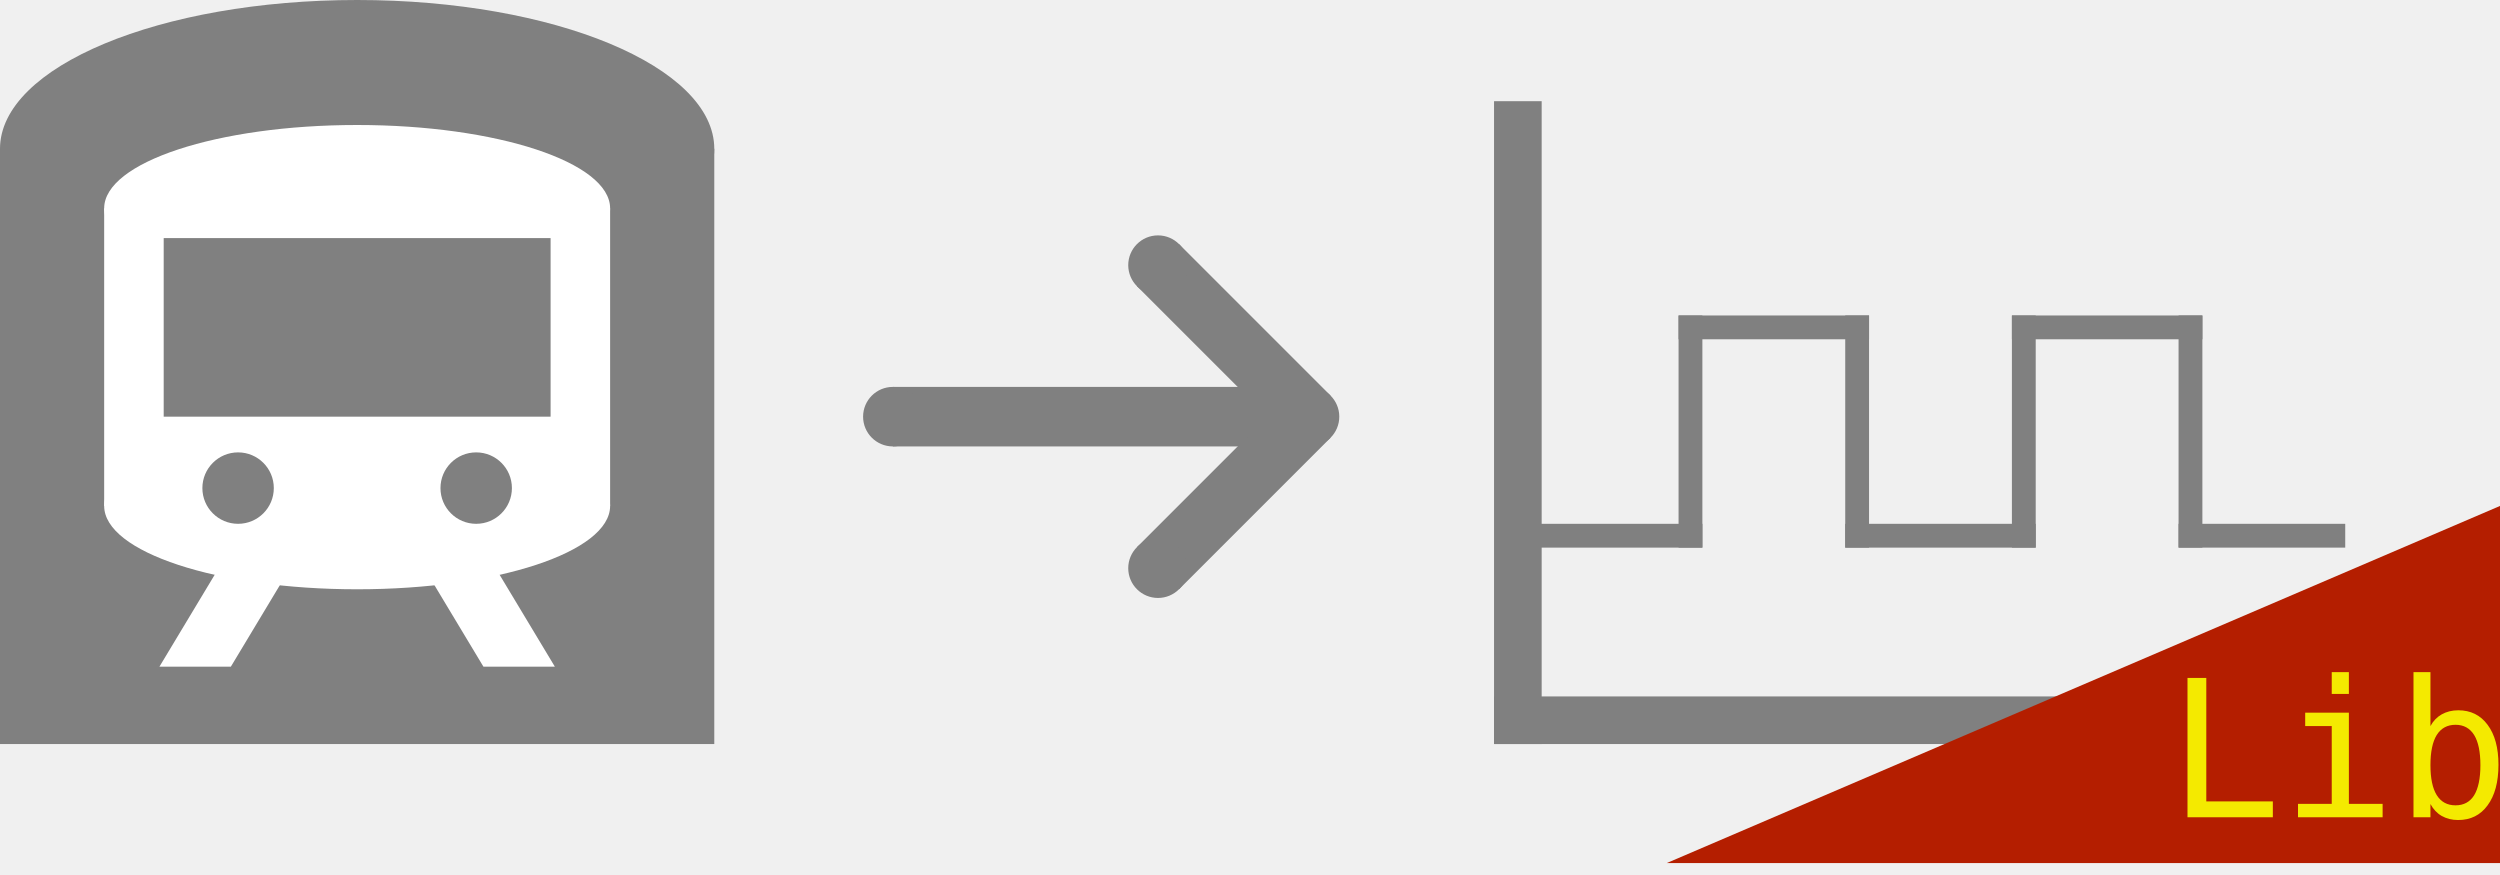
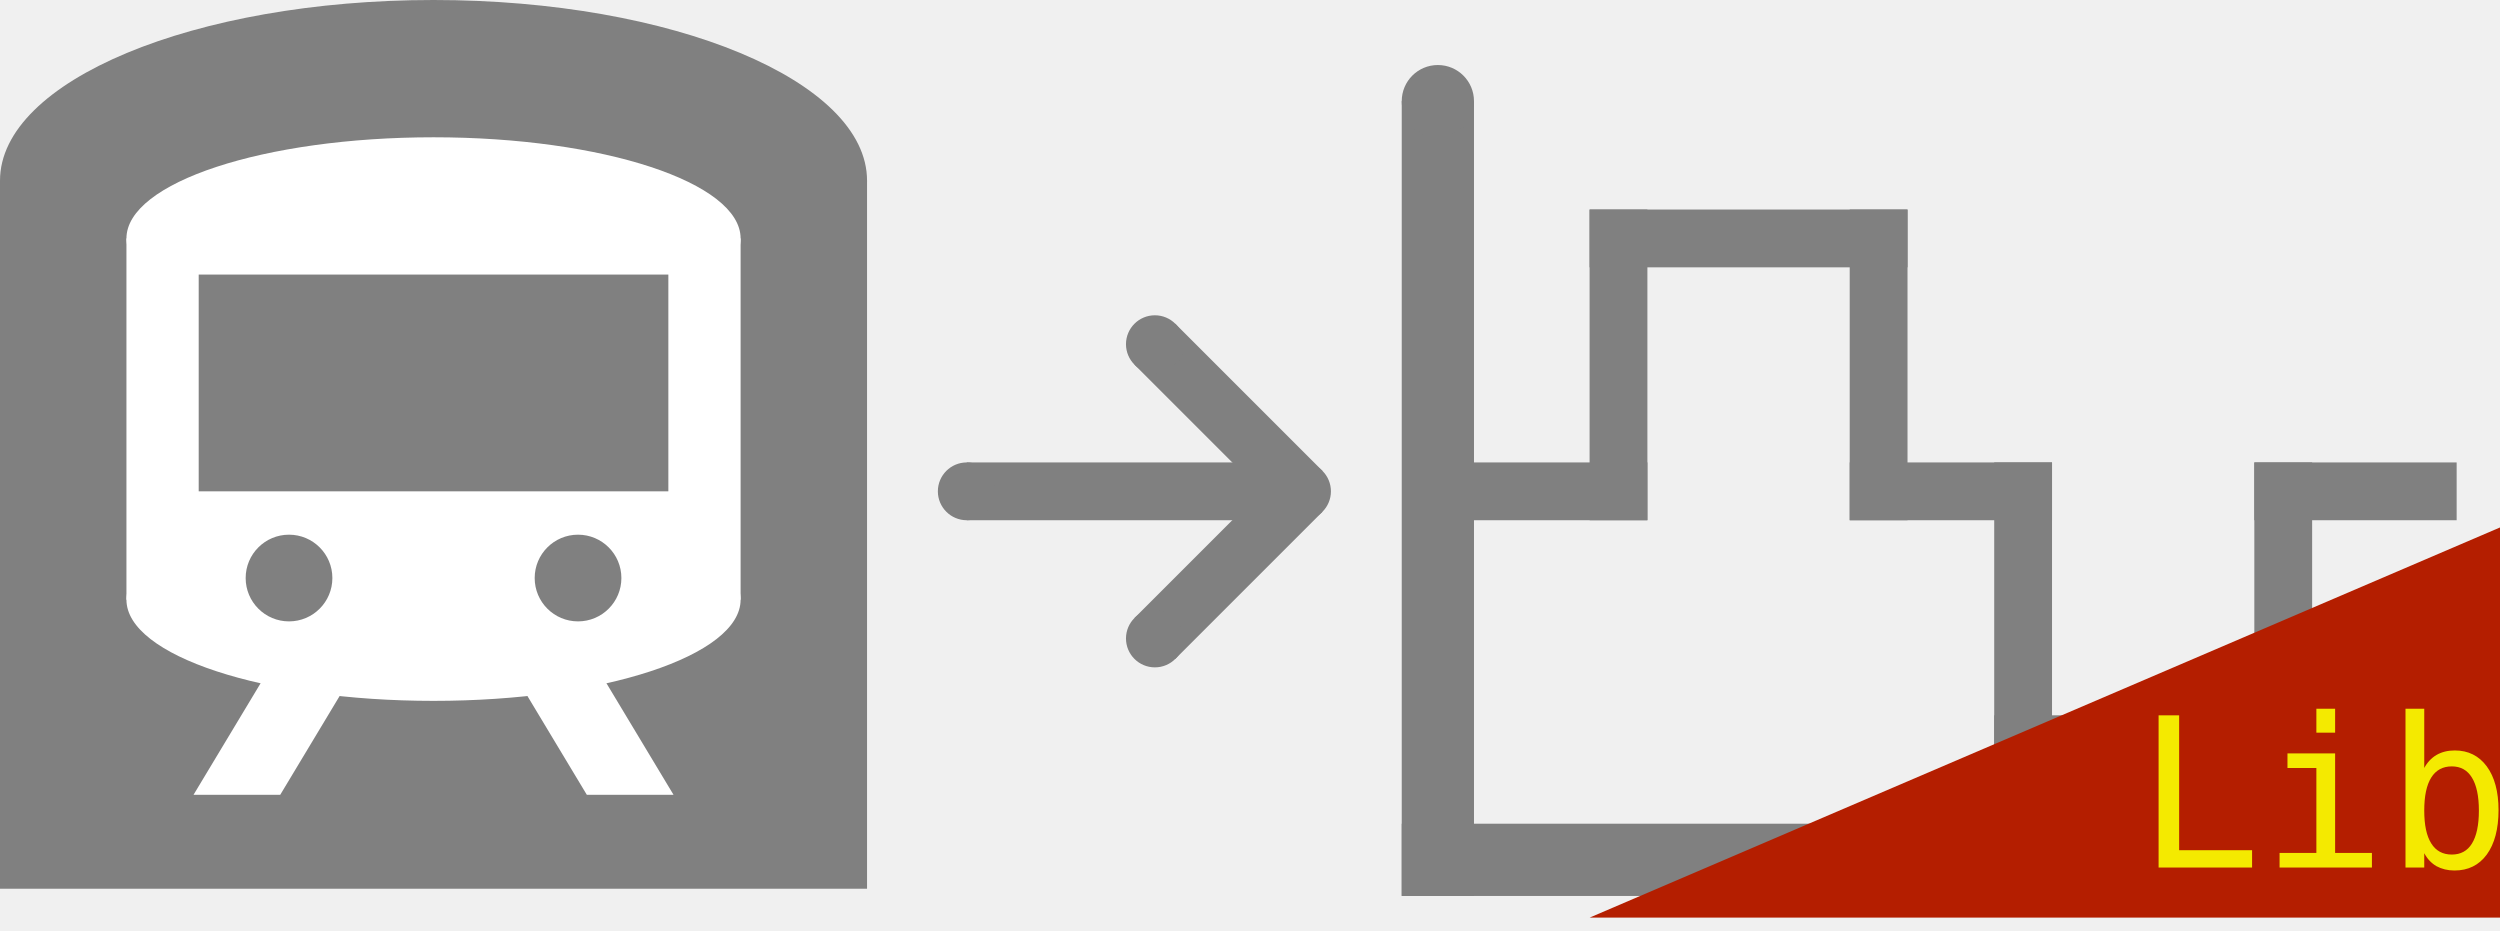
- <svg xmlns="http://www.w3.org/2000/svg" width="210" height="73.5" viewBox="0 0 210 73.5">
+ <svg xmlns="http://www.w3.org/2000/svg" width="173" height="64.4" viewBox="0 0 173 64.4">
  <defs>
-     <style>.a{fill:gray;}.b{fill:#fff;}.c{fill:#b41e00;}.d{font-size:16.052px;fill:#f4ea00;font-family:Consolas;}</style>
+     <style>.a{fill:none;}.b{fill:gray;}.c{fill:#fff;}.d{clip-path:url(#a);}.e{fill:#b41e00;}.f{font-size:14.323px;fill:#f4ea00;font-family:Consolas;}</style>
+     <clipPath id="a" transform="translate(-2 -1.5)">
+       <rect class="a" x="112" y="38" width="63" height="27" />
+     </clipPath>
  </defs>
-   <ellipse class="a" cx="30" cy="12.5" rx="30" ry="12.5" />
-   <rect class="a" y="12.5" width="60" height="50" />
-   <ellipse class="b" cx="30" cy="17.5" rx="21.25" ry="7" />
-   <ellipse class="b" cx="30" cy="42.5" rx="21.25" ry="7" />
-   <rect class="b" x="8.75" y="17.5" width="42.5" height="25" />
-   <rect class="a" x="13.75" y="20" width="32.5" height="15" />
-   <circle class="a" cx="20" cy="41" r="3" />
-   <circle class="a" cx="40" cy="41" r="3" />
-   <polygon class="b" points="19.392 56 13.392 56 20.608 44 26.608 44 19.392 56" />
-   <polygon class="b" points="46.608 56 40.608 56 33.392 44 39.392 44 46.608 56" />
-   <rect class="a" x="75" y="32.5" width="35" height="5" />
-   <circle class="a" cx="75" cy="35" r="2.5" />
-   <circle class="a" cx="110" cy="35" r="2.5" />
-   <rect class="a" x="111.136" y="27.136" width="5" height="18" transform="translate(-2.269 83.437) rotate(-45)" />
-   <rect class="a" x="104.636" y="46.364" width="18" height="5" transform="translate(-11.269 87.165) rotate(-45)" />
-   <circle class="a" cx="97.272" cy="47.728" r="2.5" />
-   <circle class="a" cx="97.272" cy="22.272" r="2.5" />
-   <rect class="a" x="125.5" y="8.5" width="4" height="54" />
-   <rect class="a" x="125.5" y="58.5" width="75" height="4" />
-   <rect class="a" x="129" y="44" width="14" height="2" />
-   <rect class="a" x="155" y="44" width="16" height="2" />
-   <rect class="a" x="183" y="44" width="14" height="2" />
-   <rect class="a" x="141" y="26.5" width="16" height="2" />
-   <rect class="a" x="141" y="26.5" width="2" height="19.5" />
-   <rect class="a" x="155" y="26.5" width="2" height="19.5" />
-   <rect class="a" x="169" y="26.5" width="2" height="19.5" />
-   <rect class="a" x="169" y="26.5" width="16" height="2" />
-   <rect class="a" x="183" y="26.5" width="2" height="19.5" />
-   <polygon class="c" points="210 42.5 140 72.5 210 72.5 210 42.5" />
-   <text class="d" transform="translate(172.5 68.648) scale(0.991 1)">
-     <tspan xml:space="preserve"> Lib</tspan>
-   </text>
+   <ellipse class="b" cx="30" cy="12.5" rx="30" ry="12.5" />
+   <rect class="b" y="12.5" width="60" height="49" />
+   <ellipse class="c" cx="30" cy="16.5" rx="21.25" ry="7" />
+   <ellipse class="c" cx="30" cy="41.5" rx="21.25" ry="7" />
+   <rect class="c" x="8.75" y="16.5" width="42.5" height="25" />
+   <rect class="b" x="13.75" y="19" width="32.5" height="15" />
+   <circle class="b" cx="20" cy="40" r="3" />
+   <circle class="b" cx="40" cy="40" r="3" />
+   <polygon class="c" points="19.392 55 13.392 55 20.608 43 26.608 43 19.392 55" />
+   <polygon class="c" points="46.608 55 40.608 55 33.392 43 39.392 43 46.608 55" />
+   <rect class="b" x="66.9" y="32" width="23.2" height="4" />
+   <circle class="b" cx="66.9" cy="34" r="2" />
+   <circle class="b" cx="90.1" cy="34" r="2" />
+   <rect class="b" x="79.809" y="28.409" width="14.4" height="4" transform="translate(44.987 -54.118) rotate(45)" />
+   <rect class="b" x="79.809" y="38.591" width="14.4" height="4" transform="translate(-5.218 71.913) rotate(-45)" />
+   <circle class="b" cx="79.918" cy="44.182" r="2" />
+   <circle class="b" cx="79.918" cy="23.818" r="2" />
+   <rect class="b" x="97" y="7" width="5" height="55" />
+   <rect class="b" x="97" y="57" width="72" height="5" />
+   <rect class="b" x="100" y="32" width="14" height="4" />
+   <rect class="b" x="128" y="32" width="14" height="4" />
+   <rect class="b" x="156" y="32" width="14" height="4" />
+   <rect class="b" x="110" y="14.5" width="22" height="4" />
+   <rect class="b" x="110" y="14.5" width="4" height="21.5" />
+   <rect class="b" x="128" y="14.5" width="4" height="21.5" />
+   <rect class="b" x="138" y="32" width="4" height="21.5" />
+   <rect class="b" x="138" y="49.5" width="22" height="4" />
+   <rect class="b" x="156" y="32" width="4" height="21.5" />
+   <circle class="b" cx="99.5" cy="7" r="2.5" />
+   <circle class="b" cx="169" cy="59.5" r="2.5" />
+   <g class="d">
+     <polygon class="e" points="173 36.5 110 63.5 173 63.5 173 36.5" />
+     <g class="d">
+       <text class="f" transform="translate(139.25 60.034) scale(1 1.009)">
+         <tspan xml:space="preserve"> Lib</tspan>
+       </text>
+     </g>
+   </g>
</svg>
